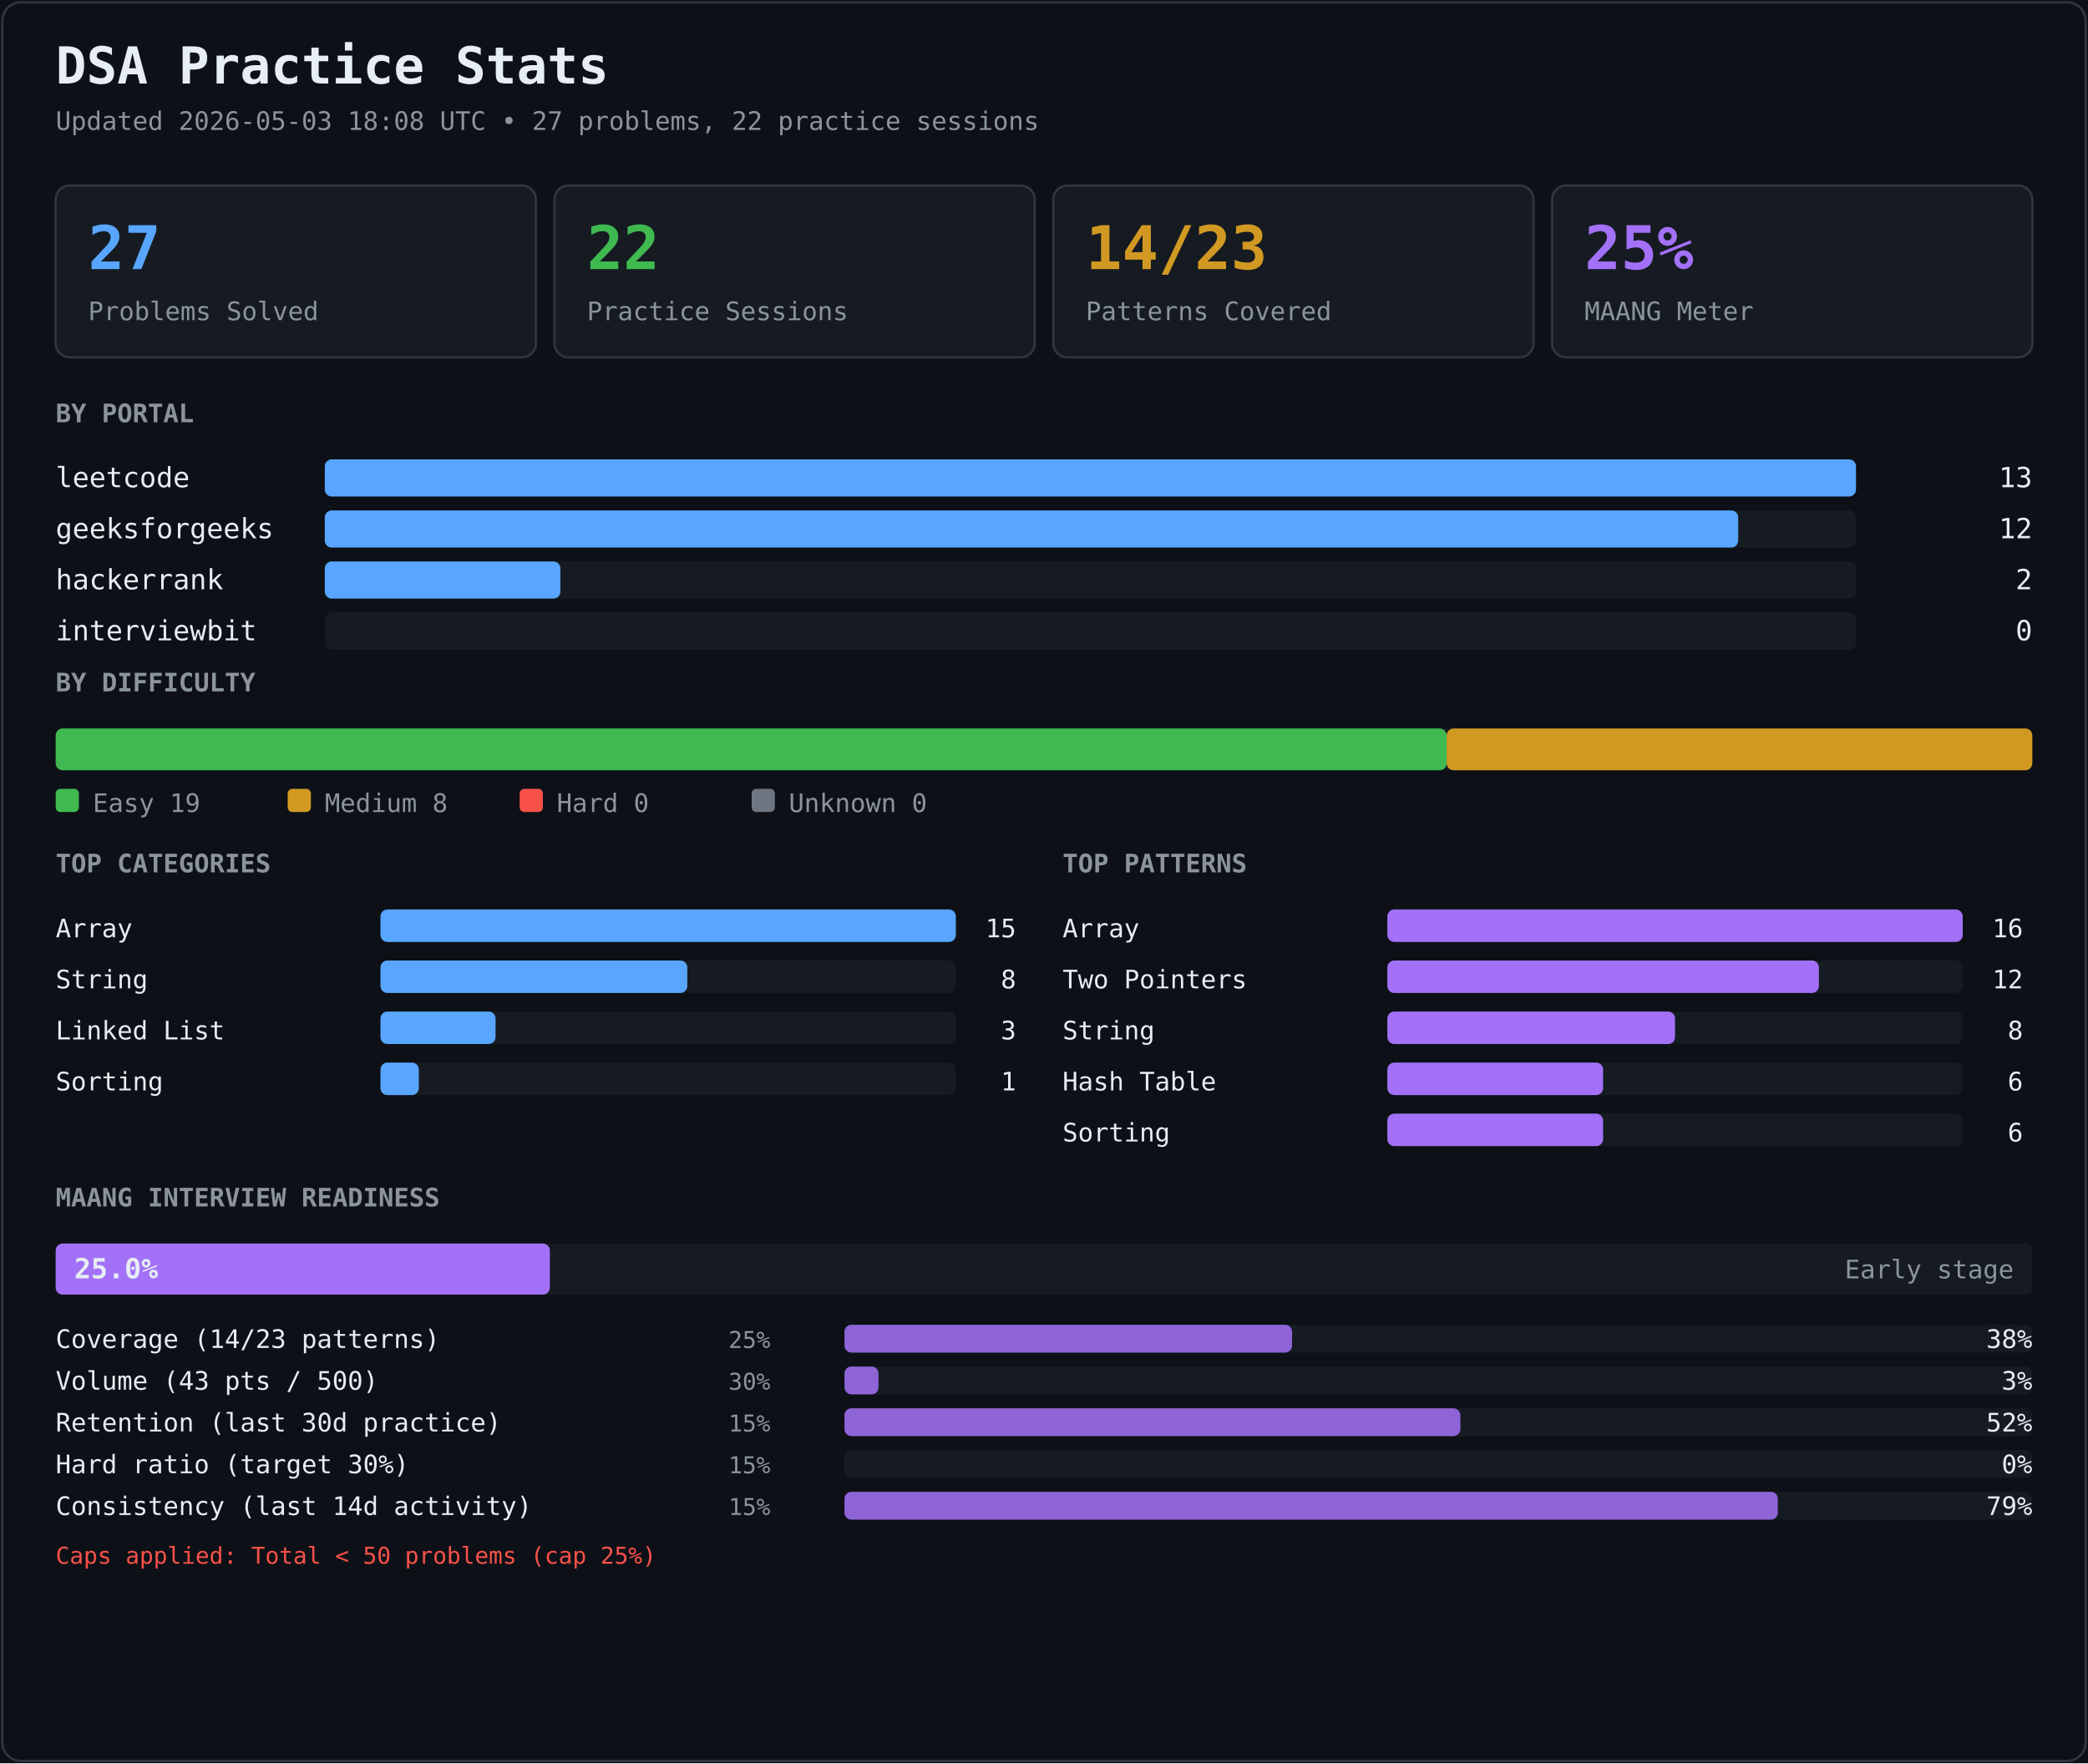
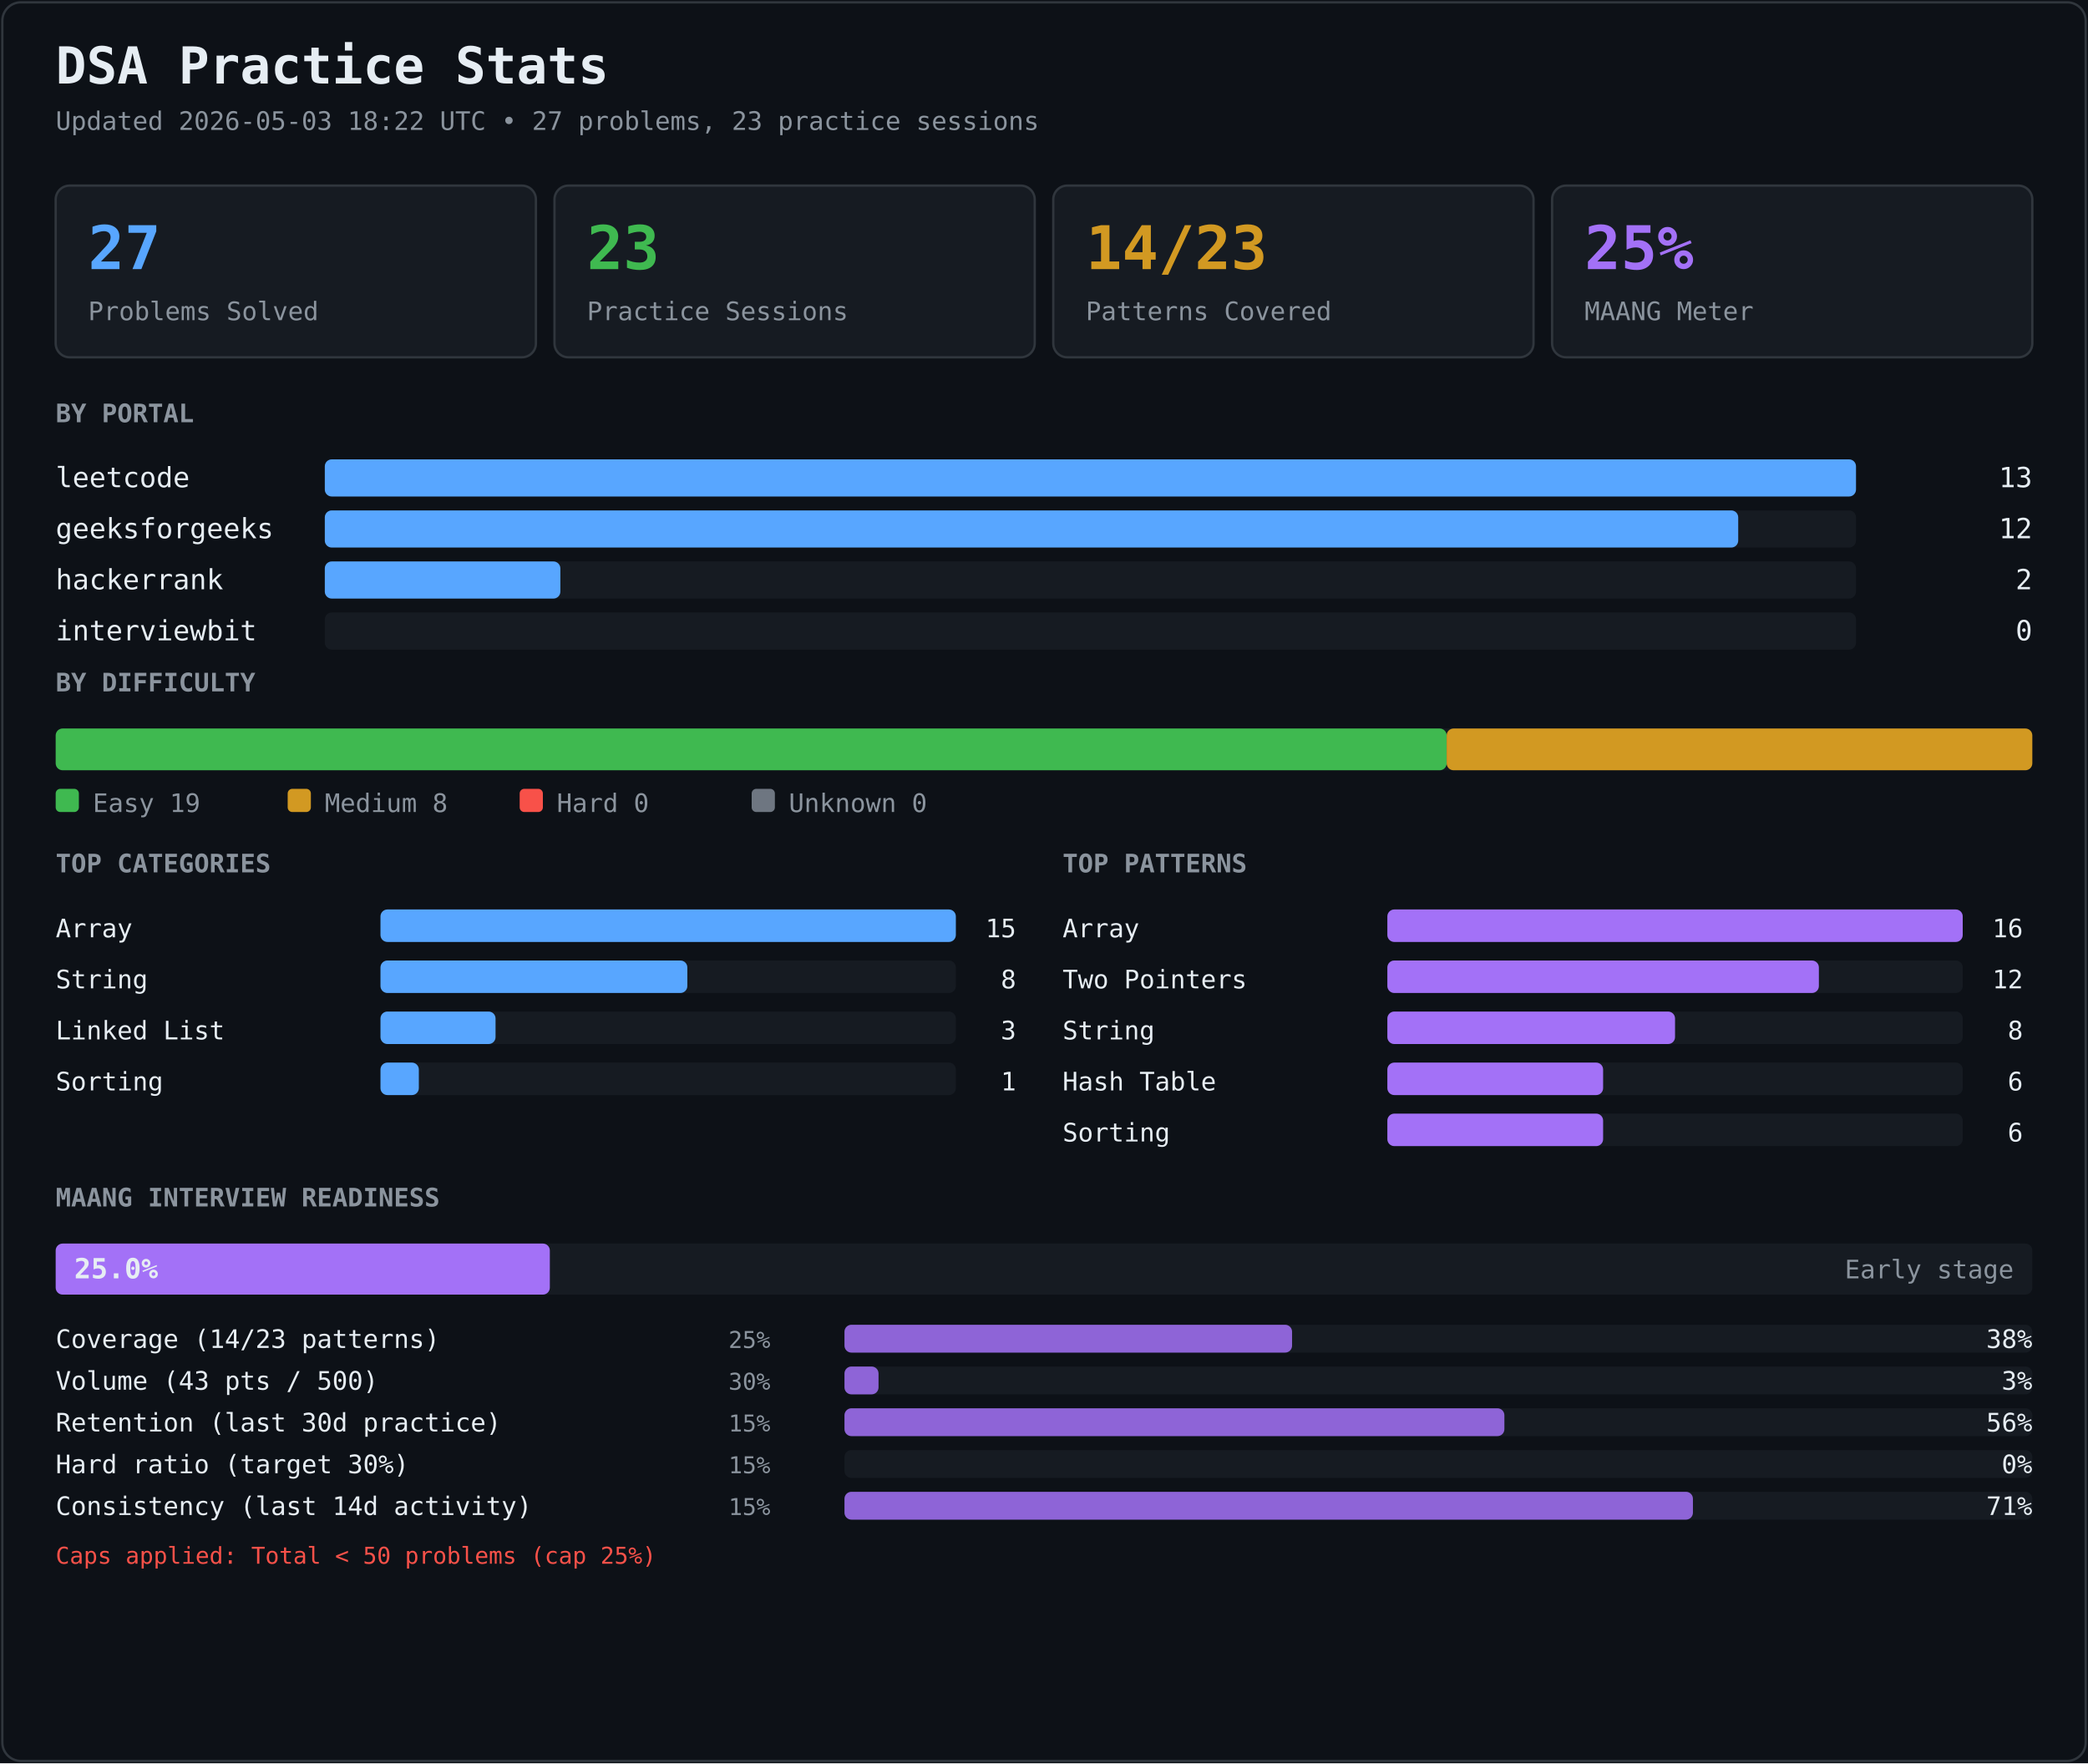
<svg xmlns="http://www.w3.org/2000/svg" width="900" height="760" viewBox="0 0 900 760">
  <rect width="900" height="760" fill="#0d1117" />
  <rect x="1" y="1" width="898" height="758" fill="none" stroke="#30363d" rx="8" />
  <text x="24" y="36" font-family="ui-monospace, SFMono-Regular, Menlo, Consolas, monospace" font-size="22" font-weight="700" fill="#e6edf3" text-anchor="start">DSA Practice Stats</text>
-   <text x="24" y="56" font-family="ui-monospace, SFMono-Regular, Menlo, Consolas, monospace" font-size="11" font-weight="400" fill="#8b949e" text-anchor="start">Updated 2026-05-03 18:08 UTC • 27 problems, 22 practice sessions</text>
+   <text x="24" y="56" font-family="ui-monospace, SFMono-Regular, Menlo, Consolas, monospace" font-size="11" font-weight="400" fill="#8b949e" text-anchor="start">Updated 2026-05-03 18:22 UTC • 27 problems, 23 practice sessions</text>
  <rect x="24" y="80" width="207" height="74" rx="6" fill="#161b22" stroke="#30363d" />
  <text x="38" y="116" font-family="ui-monospace, SFMono-Regular, Menlo, Consolas, monospace" font-size="26" font-weight="700" fill="#58a6ff" text-anchor="start">27</text>
  <text x="38" y="138" font-family="ui-monospace, SFMono-Regular, Menlo, Consolas, monospace" font-size="11" font-weight="400" fill="#8b949e" text-anchor="start">Problems Solved</text>
  <rect x="239" y="80" width="207" height="74" rx="6" fill="#161b22" stroke="#30363d" />
-   <text x="253" y="116" font-family="ui-monospace, SFMono-Regular, Menlo, Consolas, monospace" font-size="26" font-weight="700" fill="#3fb950" text-anchor="start">22</text>
+   <text x="253" y="116" font-family="ui-monospace, SFMono-Regular, Menlo, Consolas, monospace" font-size="26" font-weight="700" fill="#3fb950" text-anchor="start">23</text>
  <text x="253" y="138" font-family="ui-monospace, SFMono-Regular, Menlo, Consolas, monospace" font-size="11" font-weight="400" fill="#8b949e" text-anchor="start">Practice Sessions</text>
  <rect x="454" y="80" width="207" height="74" rx="6" fill="#161b22" stroke="#30363d" />
  <text x="468" y="116" font-family="ui-monospace, SFMono-Regular, Menlo, Consolas, monospace" font-size="26" font-weight="700" fill="#d29922" text-anchor="start">14/23</text>
  <text x="468" y="138" font-family="ui-monospace, SFMono-Regular, Menlo, Consolas, monospace" font-size="11" font-weight="400" fill="#8b949e" text-anchor="start">Patterns Covered</text>
  <rect x="669" y="80" width="207" height="74" rx="6" fill="#161b22" stroke="#30363d" />
  <text x="683" y="116" font-family="ui-monospace, SFMono-Regular, Menlo, Consolas, monospace" font-size="26" font-weight="700" fill="#a371f7" text-anchor="start">25%</text>
  <text x="683" y="138" font-family="ui-monospace, SFMono-Regular, Menlo, Consolas, monospace" font-size="11" font-weight="400" fill="#8b949e" text-anchor="start">MAANG Meter</text>
  <text x="24" y="182" font-family="ui-monospace, SFMono-Regular, Menlo, Consolas, monospace" font-size="11" font-weight="700" fill="#8b949e" text-anchor="start">BY PORTAL</text>
  <text x="24" y="210" font-family="ui-monospace, SFMono-Regular, Menlo, Consolas, monospace" font-size="12" font-weight="400" fill="#e6edf3" text-anchor="start">leetcode</text>
  <rect x="140" y="198" width="660" height="16" rx="3" fill="#161b22" opacity="1" />
  <rect x="140" y="198" width="660" height="16" rx="3" fill="#58a6ff" opacity="1" />
  <text x="876" y="210" font-family="ui-monospace, SFMono-Regular, Menlo, Consolas, monospace" font-size="12" font-weight="400" fill="#e6edf3" text-anchor="end">13</text>
  <text x="24" y="232" font-family="ui-monospace, SFMono-Regular, Menlo, Consolas, monospace" font-size="12" font-weight="400" fill="#e6edf3" text-anchor="start">geeksforgeeks</text>
  <rect x="140" y="220" width="660" height="16" rx="3" fill="#161b22" opacity="1" />
  <rect x="140" y="220" width="609.231" height="16" rx="3" fill="#58a6ff" opacity="1" />
  <text x="876" y="232" font-family="ui-monospace, SFMono-Regular, Menlo, Consolas, monospace" font-size="12" font-weight="400" fill="#e6edf3" text-anchor="end">12</text>
  <text x="24" y="254" font-family="ui-monospace, SFMono-Regular, Menlo, Consolas, monospace" font-size="12" font-weight="400" fill="#e6edf3" text-anchor="start">hackerrank</text>
  <rect x="140" y="242" width="660" height="16" rx="3" fill="#161b22" opacity="1" />
  <rect x="140" y="242" width="101.538" height="16" rx="3" fill="#58a6ff" opacity="1" />
  <text x="876" y="254" font-family="ui-monospace, SFMono-Regular, Menlo, Consolas, monospace" font-size="12" font-weight="400" fill="#e6edf3" text-anchor="end">2</text>
  <text x="24" y="276" font-family="ui-monospace, SFMono-Regular, Menlo, Consolas, monospace" font-size="12" font-weight="400" fill="#e6edf3" text-anchor="start">interviewbit</text>
  <rect x="140" y="264" width="660" height="16" rx="3" fill="#161b22" opacity="1" />
  <text x="876" y="276" font-family="ui-monospace, SFMono-Regular, Menlo, Consolas, monospace" font-size="12" font-weight="400" fill="#e6edf3" text-anchor="end">0</text>
  <text x="24" y="298" font-family="ui-monospace, SFMono-Regular, Menlo, Consolas, monospace" font-size="11" font-weight="700" fill="#8b949e" text-anchor="start">BY DIFFICULTY</text>
  <rect x="24" y="314" width="852" height="18" rx="3" fill="#161b22" opacity="1" />
  <rect x="24" y="314" width="599.556" height="18" rx="3" fill="#3fb950" opacity="1" />
  <rect x="623.556" y="314" width="252.444" height="18" rx="3" fill="#d29922" opacity="1" />
  <rect x="24" y="340" width="10" height="10" rx="2" fill="#3fb950" />
  <text x="40" y="350" font-family="ui-monospace, SFMono-Regular, Menlo, Consolas, monospace" font-size="11" font-weight="400" fill="#8b949e" text-anchor="start">Easy 19</text>
  <rect x="124" y="340" width="10" height="10" rx="2" fill="#d29922" />
  <text x="140" y="350" font-family="ui-monospace, SFMono-Regular, Menlo, Consolas, monospace" font-size="11" font-weight="400" fill="#8b949e" text-anchor="start">Medium 8</text>
  <rect x="224" y="340" width="10" height="10" rx="2" fill="#f85149" />
  <text x="240" y="350" font-family="ui-monospace, SFMono-Regular, Menlo, Consolas, monospace" font-size="11" font-weight="400" fill="#8b949e" text-anchor="start">Hard 0</text>
  <rect x="324" y="340" width="10" height="10" rx="2" fill="#6e7681" />
  <text x="340" y="350" font-family="ui-monospace, SFMono-Regular, Menlo, Consolas, monospace" font-size="11" font-weight="400" fill="#8b949e" text-anchor="start">Unknown 0</text>
  <text x="24" y="376" font-family="ui-monospace, SFMono-Regular, Menlo, Consolas, monospace" font-size="11" font-weight="700" fill="#8b949e" text-anchor="start">TOP CATEGORIES</text>
  <text x="458" y="376" font-family="ui-monospace, SFMono-Regular, Menlo, Consolas, monospace" font-size="11" font-weight="700" fill="#8b949e" text-anchor="start">TOP PATTERNS</text>
  <text x="24" y="404" font-family="ui-monospace, SFMono-Regular, Menlo, Consolas, monospace" font-size="11" font-weight="400" fill="#e6edf3" text-anchor="start">Array</text>
  <rect x="164" y="392" width="248" height="14" rx="3" fill="#161b22" opacity="1" />
  <rect x="164" y="392" width="248" height="14" rx="3" fill="#58a6ff" opacity="1" />
  <text x="438" y="404" font-family="ui-monospace, SFMono-Regular, Menlo, Consolas, monospace" font-size="11" font-weight="400" fill="#e6edf3" text-anchor="end">15</text>
  <text x="458" y="404" font-family="ui-monospace, SFMono-Regular, Menlo, Consolas, monospace" font-size="11" font-weight="400" fill="#e6edf3" text-anchor="start">Array</text>
  <rect x="598" y="392" width="248" height="14" rx="3" fill="#161b22" opacity="1" />
  <rect x="598" y="392" width="248" height="14" rx="3" fill="#a371f7" opacity="1" />
  <text x="872" y="404" font-family="ui-monospace, SFMono-Regular, Menlo, Consolas, monospace" font-size="11" font-weight="400" fill="#e6edf3" text-anchor="end">16</text>
  <text x="24" y="426" font-family="ui-monospace, SFMono-Regular, Menlo, Consolas, monospace" font-size="11" font-weight="400" fill="#e6edf3" text-anchor="start">String</text>
  <rect x="164" y="414" width="248" height="14" rx="3" fill="#161b22" opacity="1" />
  <rect x="164" y="414" width="132.267" height="14" rx="3" fill="#58a6ff" opacity="1" />
  <text x="438" y="426" font-family="ui-monospace, SFMono-Regular, Menlo, Consolas, monospace" font-size="11" font-weight="400" fill="#e6edf3" text-anchor="end">8</text>
  <text x="458" y="426" font-family="ui-monospace, SFMono-Regular, Menlo, Consolas, monospace" font-size="11" font-weight="400" fill="#e6edf3" text-anchor="start">Two Pointers</text>
  <rect x="598" y="414" width="248" height="14" rx="3" fill="#161b22" opacity="1" />
  <rect x="598" y="414" width="186" height="14" rx="3" fill="#a371f7" opacity="1" />
  <text x="872" y="426" font-family="ui-monospace, SFMono-Regular, Menlo, Consolas, monospace" font-size="11" font-weight="400" fill="#e6edf3" text-anchor="end">12</text>
  <text x="24" y="448" font-family="ui-monospace, SFMono-Regular, Menlo, Consolas, monospace" font-size="11" font-weight="400" fill="#e6edf3" text-anchor="start">Linked List</text>
  <rect x="164" y="436" width="248" height="14" rx="3" fill="#161b22" opacity="1" />
  <rect x="164" y="436" width="49.6" height="14" rx="3" fill="#58a6ff" opacity="1" />
  <text x="438" y="448" font-family="ui-monospace, SFMono-Regular, Menlo, Consolas, monospace" font-size="11" font-weight="400" fill="#e6edf3" text-anchor="end">3</text>
  <text x="458" y="448" font-family="ui-monospace, SFMono-Regular, Menlo, Consolas, monospace" font-size="11" font-weight="400" fill="#e6edf3" text-anchor="start">String</text>
  <rect x="598" y="436" width="248" height="14" rx="3" fill="#161b22" opacity="1" />
  <rect x="598" y="436" width="124" height="14" rx="3" fill="#a371f7" opacity="1" />
  <text x="872" y="448" font-family="ui-monospace, SFMono-Regular, Menlo, Consolas, monospace" font-size="11" font-weight="400" fill="#e6edf3" text-anchor="end">8</text>
  <text x="24" y="470" font-family="ui-monospace, SFMono-Regular, Menlo, Consolas, monospace" font-size="11" font-weight="400" fill="#e6edf3" text-anchor="start">Sorting</text>
  <rect x="164" y="458" width="248" height="14" rx="3" fill="#161b22" opacity="1" />
  <rect x="164" y="458" width="16.533" height="14" rx="3" fill="#58a6ff" opacity="1" />
  <text x="438" y="470" font-family="ui-monospace, SFMono-Regular, Menlo, Consolas, monospace" font-size="11" font-weight="400" fill="#e6edf3" text-anchor="end">1</text>
  <text x="458" y="470" font-family="ui-monospace, SFMono-Regular, Menlo, Consolas, monospace" font-size="11" font-weight="400" fill="#e6edf3" text-anchor="start">Hash Table</text>
  <rect x="598" y="458" width="248" height="14" rx="3" fill="#161b22" opacity="1" />
  <rect x="598" y="458" width="93" height="14" rx="3" fill="#a371f7" opacity="1" />
  <text x="872" y="470" font-family="ui-monospace, SFMono-Regular, Menlo, Consolas, monospace" font-size="11" font-weight="400" fill="#e6edf3" text-anchor="end">6</text>
  <text x="458" y="492" font-family="ui-monospace, SFMono-Regular, Menlo, Consolas, monospace" font-size="11" font-weight="400" fill="#e6edf3" text-anchor="start">Sorting</text>
  <rect x="598" y="480" width="248" height="14" rx="3" fill="#161b22" opacity="1" />
  <rect x="598" y="480" width="93" height="14" rx="3" fill="#a371f7" opacity="1" />
  <text x="872" y="492" font-family="ui-monospace, SFMono-Regular, Menlo, Consolas, monospace" font-size="11" font-weight="400" fill="#e6edf3" text-anchor="end">6</text>
  <text x="24" y="520" font-family="ui-monospace, SFMono-Regular, Menlo, Consolas, monospace" font-size="11" font-weight="700" fill="#8b949e" text-anchor="start">MAANG INTERVIEW READINESS</text>
  <rect x="24" y="536" width="852" height="22" rx="3" fill="#161b22" opacity="1" />
  <rect x="24" y="536" width="213" height="22" rx="3" fill="#a371f7" opacity="1" />
  <text x="32" y="551" font-family="ui-monospace, SFMono-Regular, Menlo, Consolas, monospace" font-size="12" font-weight="700" fill="#e6edf3" text-anchor="start">25.0%</text>
  <text x="868" y="551" font-family="ui-monospace, SFMono-Regular, Menlo, Consolas, monospace" font-size="11" font-weight="400" fill="#8b949e" text-anchor="end">Early stage</text>
  <text x="24" y="581" font-family="ui-monospace, SFMono-Regular, Menlo, Consolas, monospace" font-size="11" font-weight="400" fill="#e6edf3" text-anchor="start">Coverage (14/23 patterns)</text>
  <text x="314" y="581" font-family="ui-monospace, SFMono-Regular, Menlo, Consolas, monospace" font-size="10" font-weight="400" fill="#8b949e" text-anchor="start">25%</text>
  <rect x="364" y="571" width="512" height="12" rx="3" fill="#161b22" opacity="1" />
  <rect x="364" y="571" width="192.928" height="12" rx="3" fill="#a371f7" opacity="0.85" />
  <text x="876" y="581" font-family="ui-monospace, SFMono-Regular, Menlo, Consolas, monospace" font-size="11" font-weight="400" fill="#e6edf3" text-anchor="end">38%</text>
  <text x="24" y="599" font-family="ui-monospace, SFMono-Regular, Menlo, Consolas, monospace" font-size="11" font-weight="400" fill="#e6edf3" text-anchor="start">Volume (43 pts / 500)</text>
  <text x="314" y="599" font-family="ui-monospace, SFMono-Regular, Menlo, Consolas, monospace" font-size="10" font-weight="400" fill="#8b949e" text-anchor="start">30%</text>
  <rect x="364" y="589" width="512" height="12" rx="3" fill="#161b22" opacity="1" />
  <rect x="364" y="589" width="14.677" height="12" rx="3" fill="#a371f7" opacity="0.85" />
  <text x="876" y="599" font-family="ui-monospace, SFMono-Regular, Menlo, Consolas, monospace" font-size="11" font-weight="400" fill="#e6edf3" text-anchor="end">3%</text>
  <text x="24" y="617" font-family="ui-monospace, SFMono-Regular, Menlo, Consolas, monospace" font-size="11" font-weight="400" fill="#e6edf3" text-anchor="start">Retention (last 30d practice)</text>
  <text x="314" y="617" font-family="ui-monospace, SFMono-Regular, Menlo, Consolas, monospace" font-size="10" font-weight="400" fill="#8b949e" text-anchor="start">15%</text>
  <rect x="364" y="607" width="512" height="12" rx="3" fill="#161b22" opacity="1" />
-   <rect x="364" y="607" width="265.481" height="12" rx="3" fill="#a371f7" opacity="0.85" />
-   <text x="876" y="617" font-family="ui-monospace, SFMono-Regular, Menlo, Consolas, monospace" font-size="11" font-weight="400" fill="#e6edf3" text-anchor="end">52%</text>
+   <rect x="364" y="607" width="284.444" height="12" rx="3" fill="#a371f7" opacity="0.85" />
+   <text x="876" y="617" font-family="ui-monospace, SFMono-Regular, Menlo, Consolas, monospace" font-size="11" font-weight="400" fill="#e6edf3" text-anchor="end">56%</text>
  <text x="24" y="635" font-family="ui-monospace, SFMono-Regular, Menlo, Consolas, monospace" font-size="11" font-weight="400" fill="#e6edf3" text-anchor="start">Hard ratio (target 30%)</text>
  <text x="314" y="635" font-family="ui-monospace, SFMono-Regular, Menlo, Consolas, monospace" font-size="10" font-weight="400" fill="#8b949e" text-anchor="start">15%</text>
  <rect x="364" y="625" width="512" height="12" rx="3" fill="#161b22" opacity="1" />
  <rect x="364" y="625" width="0" height="12" rx="3" fill="#a371f7" opacity="0.85" />
  <text x="876" y="635" font-family="ui-monospace, SFMono-Regular, Menlo, Consolas, monospace" font-size="11" font-weight="400" fill="#e6edf3" text-anchor="end">0%</text>
  <text x="24" y="653" font-family="ui-monospace, SFMono-Regular, Menlo, Consolas, monospace" font-size="11" font-weight="400" fill="#e6edf3" text-anchor="start">Consistency (last 14d activity)</text>
  <text x="314" y="653" font-family="ui-monospace, SFMono-Regular, Menlo, Consolas, monospace" font-size="10" font-weight="400" fill="#8b949e" text-anchor="start">15%</text>
  <rect x="364" y="643" width="512" height="12" rx="3" fill="#161b22" opacity="1" />
-   <rect x="364" y="643" width="402.286" height="12" rx="3" fill="#a371f7" opacity="0.85" />
-   <text x="876" y="653" font-family="ui-monospace, SFMono-Regular, Menlo, Consolas, monospace" font-size="11" font-weight="400" fill="#e6edf3" text-anchor="end">79%</text>
+   <rect x="364" y="643" width="365.714" height="12" rx="3" fill="#a371f7" opacity="0.85" />
+   <text x="876" y="653" font-family="ui-monospace, SFMono-Regular, Menlo, Consolas, monospace" font-size="11" font-weight="400" fill="#e6edf3" text-anchor="end">71%</text>
  <text x="24" y="674" font-family="ui-monospace, SFMono-Regular, Menlo, Consolas, monospace" font-size="10" font-weight="400" fill="#f85149" text-anchor="start">Caps applied: Total &lt; 50 problems (cap 25%)</text>
</svg>
